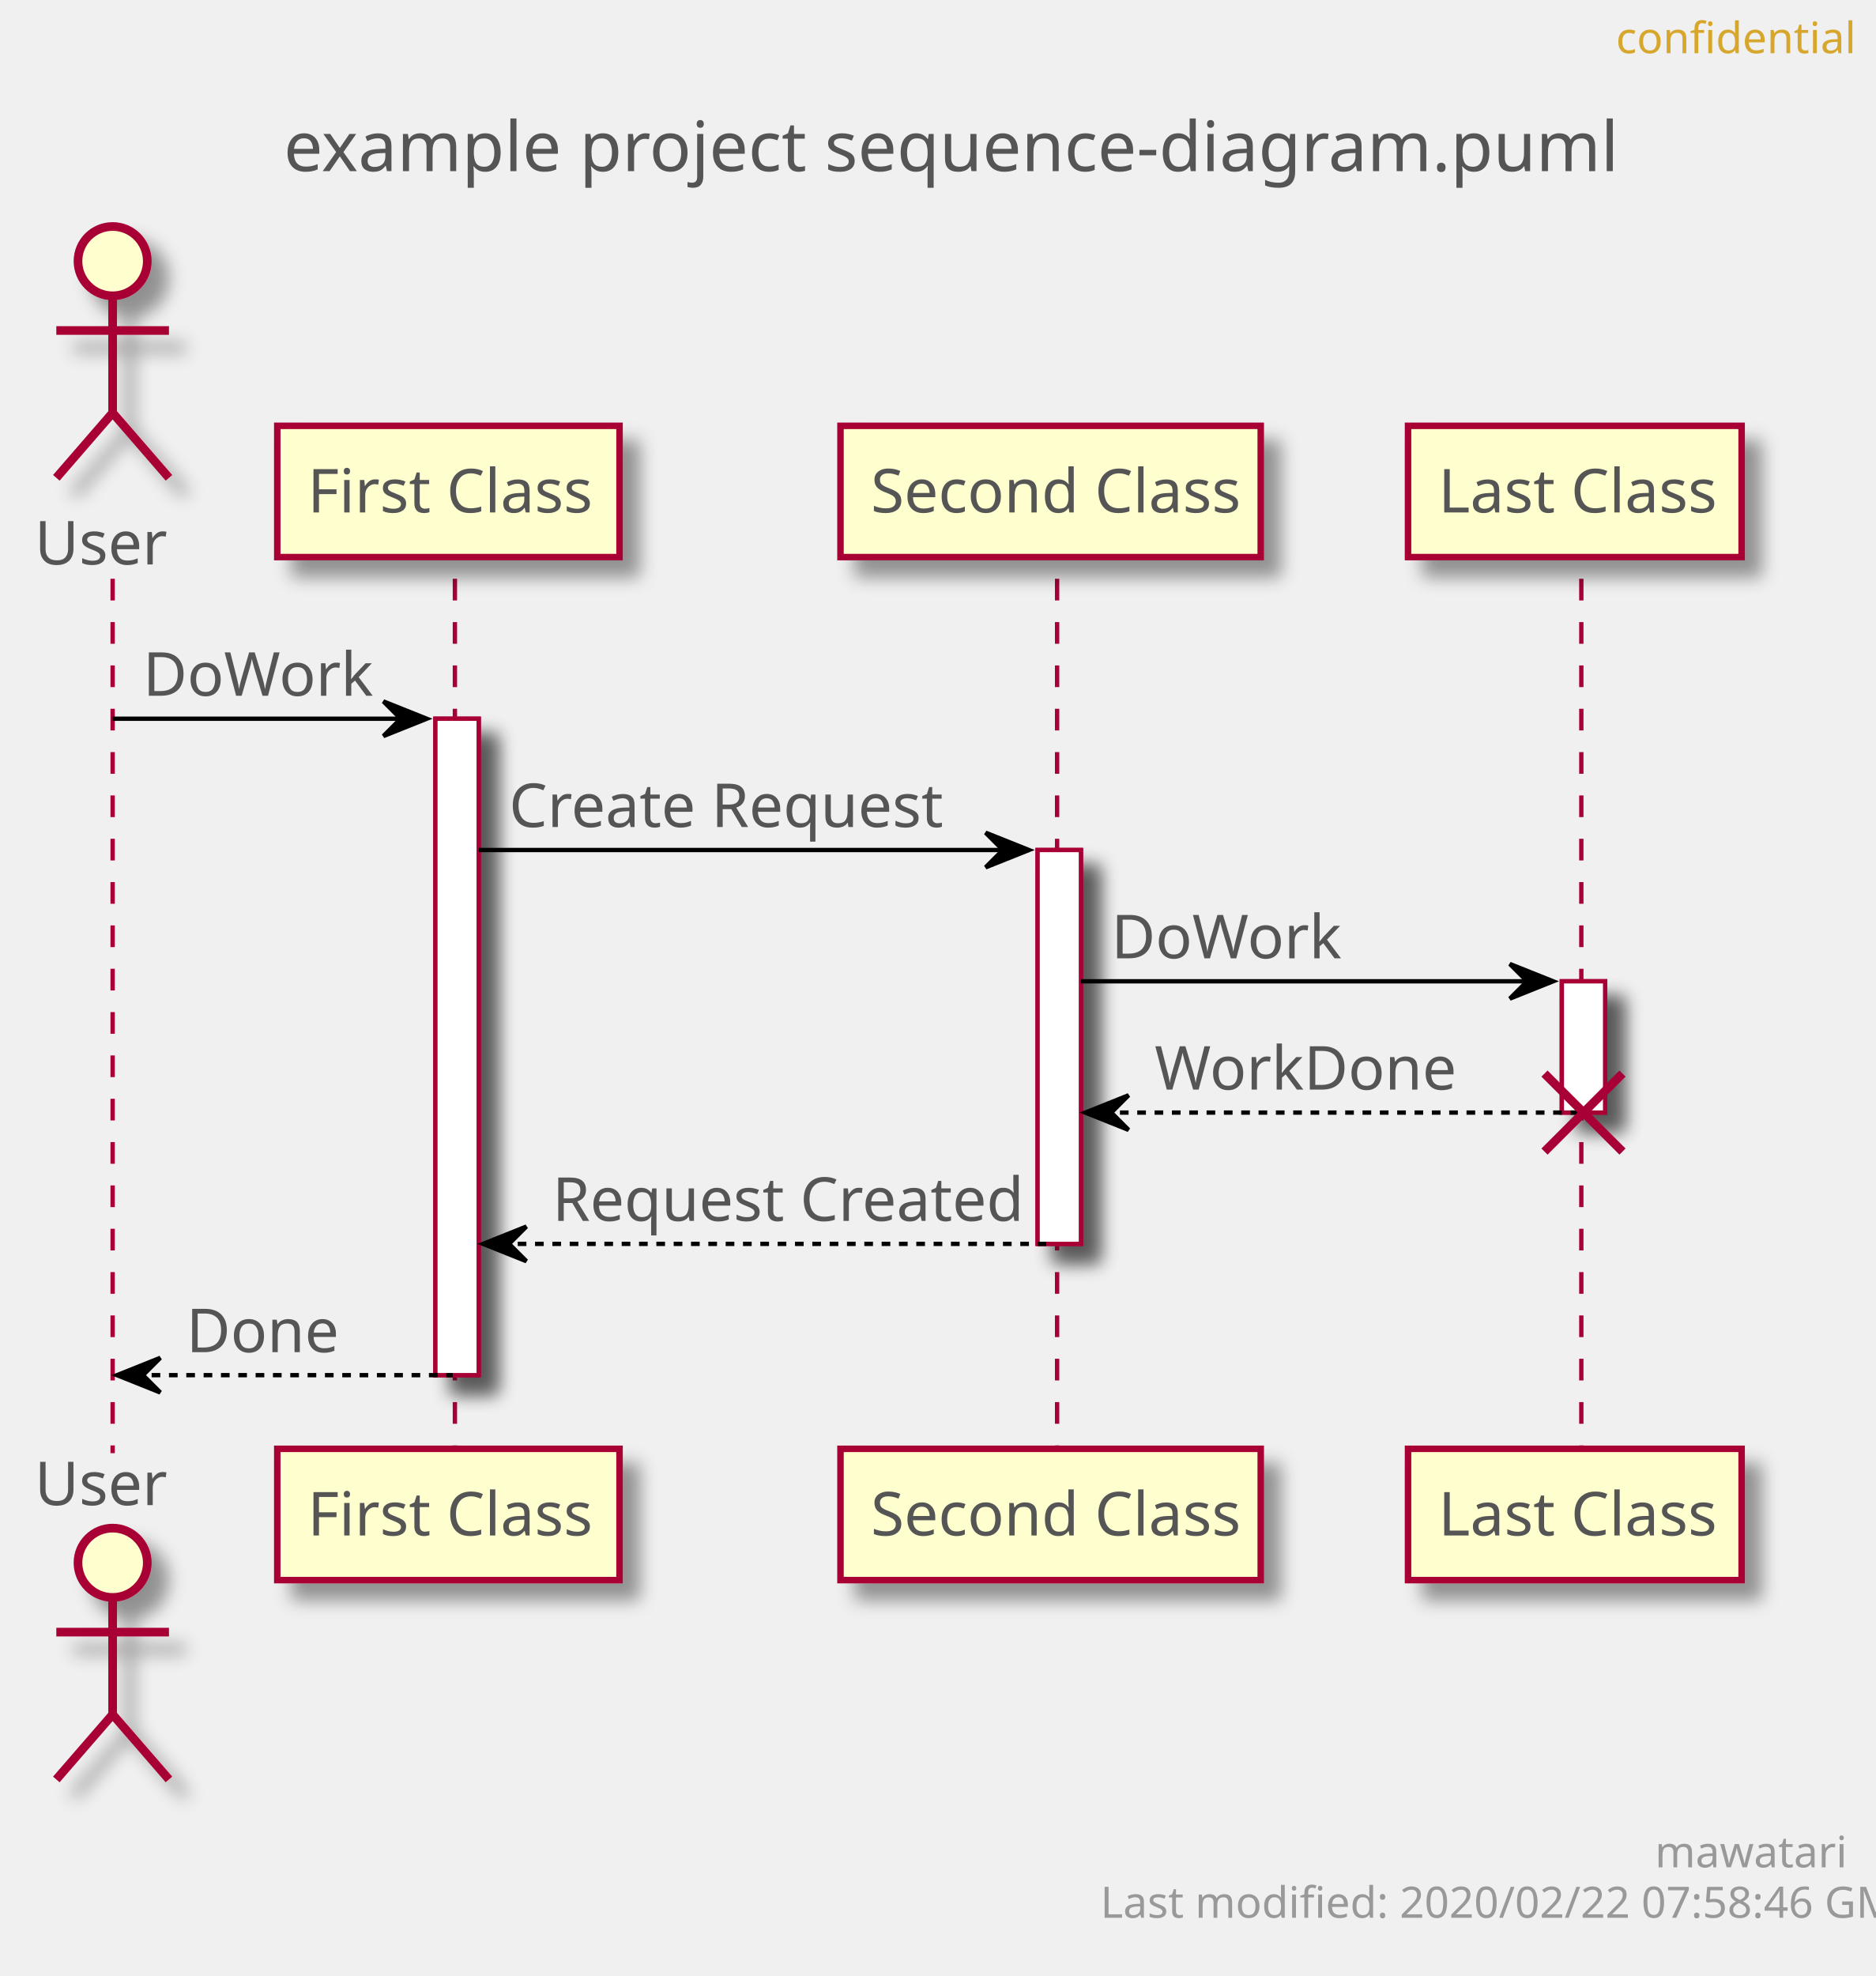
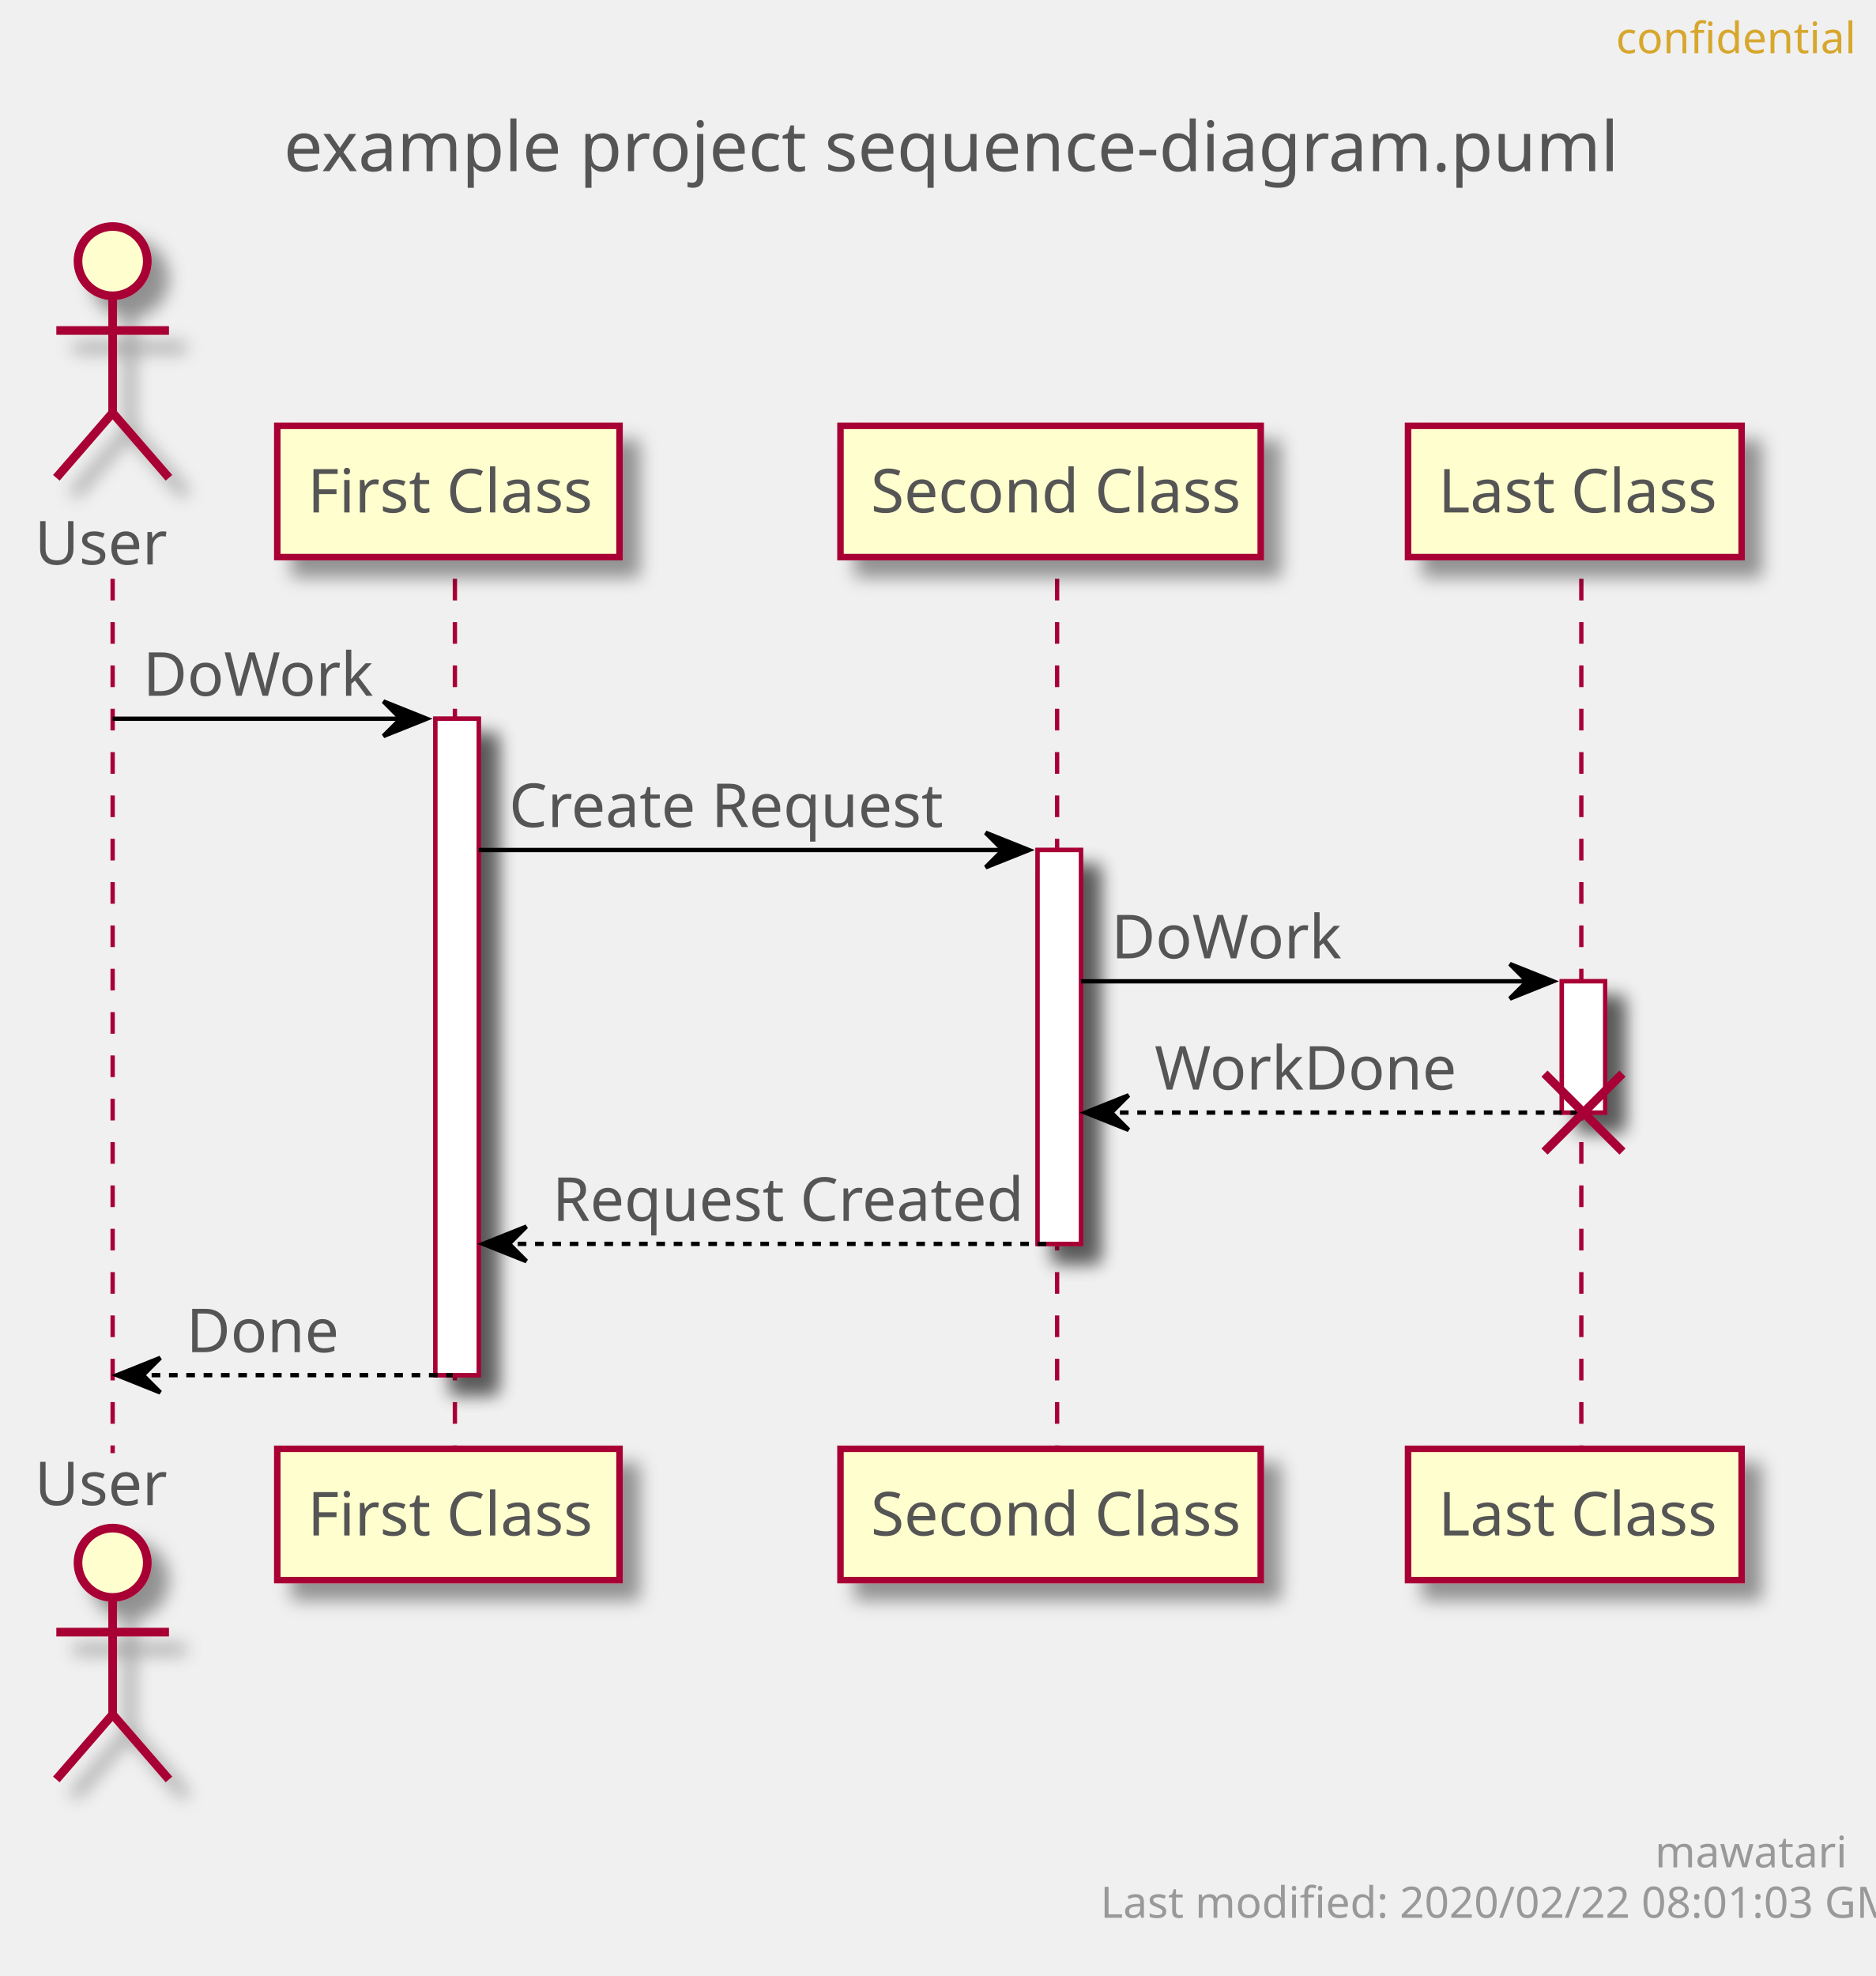
<svg xmlns="http://www.w3.org/2000/svg" contentScriptType="application/ecmascript" contentStyleType="text/css" height="456px" preserveAspectRatio="none" style="width:433px;height:456px;" version="1.1" viewBox="0 0 433 456" width="433px" zoomAndPan="magnify">
  <defs>
-     <filter height="300%" id="fmjoppd056vq3" width="300%" x="-1" y="-1">
+     <filter height="300%" id="f16g6qd77cuvw7" width="300%" x="-1" y="-1">
      <feGaussianBlur result="blurOut" stdDeviation="2.0" />
      <feColorMatrix in="blurOut" result="blurOut2" type="matrix" values="0 0 0 0 0 0 0 0 0 0 0 0 0 0 0 0 0 0 .4 0" />
      <feOffset dx="4.0" dy="4.0" in="blurOut2" result="blurOut3" />
      <feBlend in="SourceGraphic" in2="blurOut3" mode="normal" />
    </filter>
  </defs>
  <g>
    <text fill="#555555" font-family="sans-serif" font-size="16" lengthAdjust="spacingAndGlyphs" textLength="293" x="65.5" y="39.492">example project sequence-diagram.puml</text>
-     <rect fill="#FFFFFF" filter="url(#fmjoppd056vq3)" height="151.484" style="stroke: #A80036; stroke-width: 1.0;" width="10" x="100.5" y="165.859" />
-     <rect fill="#FFFFFF" filter="url(#fmjoppd056vq3)" height="90.891" style="stroke: #A80036; stroke-width: 1.0;" width="10" x="239.5" y="196.156" />
-     <rect fill="#FFFFFF" filter="url(#fmjoppd056vq3)" height="30.297" style="stroke: #A80036; stroke-width: 1.0;" width="10" x="360.5" y="226.453" />
+     <rect fill="#FFFFFF" filter="url(#f16g6qd77cuvw7)" height="151.484" style="stroke: #A80036; stroke-width: 1.0;" width="10" x="100.5" y="165.859" />
+     <rect fill="#FFFFFF" filter="url(#f16g6qd77cuvw7)" height="90.891" style="stroke: #A80036; stroke-width: 1.0;" width="10" x="239.5" y="196.156" />
+     <rect fill="#FFFFFF" filter="url(#f16g6qd77cuvw7)" height="30.297" style="stroke: #A80036; stroke-width: 1.0;" width="10" x="360.5" y="226.453" />
    <line style="stroke: #A80036; stroke-width: 1.0; stroke-dasharray: 5.0,5.0;" x1="26" x2="26" y1="133.562" y2="335.344" />
    <line style="stroke: #A80036; stroke-width: 1.0; stroke-dasharray: 5.0,5.0;" x1="105" x2="105" y1="133.562" y2="335.344" />
    <line style="stroke: #A80036; stroke-width: 1.0; stroke-dasharray: 5.0,5.0;" x1="244" x2="244" y1="133.562" y2="335.344" />
    <line style="stroke: #A80036; stroke-width: 1.0; stroke-dasharray: 5.0,5.0;" x1="365" x2="365" y1="133.562" y2="335.344" />
    <text fill="#555555" font-family="sans-serif" font-size="14" lengthAdjust="spacingAndGlyphs" textLength="30" x="8" y="130.261">User</text>
-     <ellipse cx="26" cy="60.266" fill="#FEFECE" filter="url(#fmjoppd056vq3)" rx="8" ry="8" style="stroke: #A80036; stroke-width: 2.0;" />
-     <path d="M26,68.266 L26,95.266 M13,76.266 L39,76.266 M26,95.266 L13,110.266 M26,95.266 L39,110.266 " fill="none" filter="url(#fmjoppd056vq3)" style="stroke: #A80036; stroke-width: 2.0;" />
+     <ellipse cx="26" cy="60.266" fill="#FEFECE" filter="url(#f16g6qd77cuvw7)" rx="8" ry="8" style="stroke: #A80036; stroke-width: 2.0;" />
+     <path d="M26,68.266 L26,95.266 M13,76.266 L39,76.266 M26,95.266 L13,110.266 M26,95.266 L39,110.266 " fill="none" filter="url(#f16g6qd77cuvw7)" style="stroke: #A80036; stroke-width: 2.0;" />
    <text fill="#555555" font-family="sans-serif" font-size="14" lengthAdjust="spacingAndGlyphs" textLength="30" x="8" y="347.339">User</text>
-     <ellipse cx="26" cy="360.641" fill="#FEFECE" filter="url(#fmjoppd056vq3)" rx="8" ry="8" style="stroke: #A80036; stroke-width: 2.0;" />
-     <path d="M26,368.641 L26,395.641 M13,376.641 L39,376.641 M26,395.641 L13,410.641 M26,395.641 L39,410.641 " fill="none" filter="url(#fmjoppd056vq3)" style="stroke: #A80036; stroke-width: 2.0;" />
-     <rect fill="#FEFECE" filter="url(#fmjoppd056vq3)" height="30.297" style="stroke: #A80036; stroke-width: 1.5;" width="79" x="64" y="98.266" />
+     <ellipse cx="26" cy="360.641" fill="#FEFECE" filter="url(#f16g6qd77cuvw7)" rx="8" ry="8" style="stroke: #A80036; stroke-width: 2.0;" />
+     <path d="M26,368.641 L26,395.641 M13,376.641 L39,376.641 M26,395.641 L13,410.641 M26,395.641 L39,410.641 " fill="none" filter="url(#f16g6qd77cuvw7)" style="stroke: #A80036; stroke-width: 2.0;" />
+     <rect fill="#FEFECE" filter="url(#f16g6qd77cuvw7)" height="30.297" style="stroke: #A80036; stroke-width: 1.5;" width="79" x="64" y="98.266" />
    <text fill="#555555" font-family="sans-serif" font-size="14" lengthAdjust="spacingAndGlyphs" textLength="65" x="71" y="118.261">First Class</text>
-     <rect fill="#FEFECE" filter="url(#fmjoppd056vq3)" height="30.297" style="stroke: #A80036; stroke-width: 1.5;" width="79" x="64" y="334.344" />
+     <rect fill="#FEFECE" filter="url(#f16g6qd77cuvw7)" height="30.297" style="stroke: #A80036; stroke-width: 1.5;" width="79" x="64" y="334.344" />
    <text fill="#555555" font-family="sans-serif" font-size="14" lengthAdjust="spacingAndGlyphs" textLength="65" x="71" y="354.339">First Class</text>
-     <rect fill="#FEFECE" filter="url(#fmjoppd056vq3)" height="30.297" style="stroke: #A80036; stroke-width: 1.5;" width="97" x="194" y="98.266" />
+     <rect fill="#FEFECE" filter="url(#f16g6qd77cuvw7)" height="30.297" style="stroke: #A80036; stroke-width: 1.5;" width="97" x="194" y="98.266" />
    <text fill="#555555" font-family="sans-serif" font-size="14" lengthAdjust="spacingAndGlyphs" textLength="83" x="201" y="118.261">Second Class</text>
-     <rect fill="#FEFECE" filter="url(#fmjoppd056vq3)" height="30.297" style="stroke: #A80036; stroke-width: 1.5;" width="97" x="194" y="334.344" />
+     <rect fill="#FEFECE" filter="url(#f16g6qd77cuvw7)" height="30.297" style="stroke: #A80036; stroke-width: 1.5;" width="97" x="194" y="334.344" />
    <text fill="#555555" font-family="sans-serif" font-size="14" lengthAdjust="spacingAndGlyphs" textLength="83" x="201" y="354.339">Second Class</text>
-     <rect fill="#FEFECE" filter="url(#fmjoppd056vq3)" height="30.297" style="stroke: #A80036; stroke-width: 1.5;" width="77" x="325" y="98.266" />
+     <rect fill="#FEFECE" filter="url(#f16g6qd77cuvw7)" height="30.297" style="stroke: #A80036; stroke-width: 1.5;" width="77" x="325" y="98.266" />
    <text fill="#555555" font-family="sans-serif" font-size="14" lengthAdjust="spacingAndGlyphs" textLength="63" x="332" y="118.261">Last Class</text>
-     <rect fill="#FEFECE" filter="url(#fmjoppd056vq3)" height="30.297" style="stroke: #A80036; stroke-width: 1.5;" width="77" x="325" y="334.344" />
+     <rect fill="#FEFECE" filter="url(#f16g6qd77cuvw7)" height="30.297" style="stroke: #A80036; stroke-width: 1.5;" width="77" x="325" y="334.344" />
    <text fill="#555555" font-family="sans-serif" font-size="14" lengthAdjust="spacingAndGlyphs" textLength="63" x="332" y="354.339">Last Class</text>
-     <rect fill="#FFFFFF" filter="url(#fmjoppd056vq3)" height="151.484" style="stroke: #A80036; stroke-width: 1.0;" width="10" x="100.5" y="165.859" />
-     <rect fill="#FFFFFF" filter="url(#fmjoppd056vq3)" height="90.891" style="stroke: #A80036; stroke-width: 1.0;" width="10" x="239.5" y="196.156" />
-     <rect fill="#FFFFFF" filter="url(#fmjoppd056vq3)" height="30.297" style="stroke: #A80036; stroke-width: 1.0;" width="10" x="360.5" y="226.453" />
+     <rect fill="#FFFFFF" filter="url(#f16g6qd77cuvw7)" height="151.484" style="stroke: #A80036; stroke-width: 1.0;" width="10" x="100.5" y="165.859" />
+     <rect fill="#FFFFFF" filter="url(#f16g6qd77cuvw7)" height="90.891" style="stroke: #A80036; stroke-width: 1.0;" width="10" x="239.5" y="196.156" />
+     <rect fill="#FFFFFF" filter="url(#f16g6qd77cuvw7)" height="30.297" style="stroke: #A80036; stroke-width: 1.0;" width="10" x="360.5" y="226.453" />
    <polygon fill="#000000" points="88.5,161.859,98.5,165.859,88.5,169.859,92.5,165.859" style="stroke: #000000; stroke-width: 1.0;" />
    <line style="stroke: #000000; stroke-width: 1.0;" x1="26" x2="94.5" y1="165.859" y2="165.859" />
    <text fill="#555555" font-family="sans-serif" font-size="14" lengthAdjust="spacingAndGlyphs" textLength="51" x="33" y="160.558">DoWork</text>
    <polygon fill="#000000" points="227.5,192.156,237.5,196.156,227.5,200.156,231.5,196.156" style="stroke: #000000; stroke-width: 1.0;" />
    <line style="stroke: #000000; stroke-width: 1.0;" x1="110.5" x2="233.5" y1="196.156" y2="196.156" />
    <text fill="#555555" font-family="sans-serif" font-size="14" lengthAdjust="spacingAndGlyphs" textLength="97" x="117.5" y="190.855">Create Request</text>
    <polygon fill="#000000" points="348.5,222.453,358.5,226.453,348.5,230.453,352.5,226.453" style="stroke: #000000; stroke-width: 1.0;" />
    <line style="stroke: #000000; stroke-width: 1.0;" x1="249.5" x2="354.5" y1="226.453" y2="226.453" />
    <text fill="#555555" font-family="sans-serif" font-size="14" lengthAdjust="spacingAndGlyphs" textLength="51" x="256.5" y="221.151">DoWork</text>
    <polygon fill="#000000" points="260.5,252.75,250.5,256.75,260.5,260.75,256.5,256.75" style="stroke: #000000; stroke-width: 1.0;" />
    <line style="stroke: #000000; stroke-width: 1.0; stroke-dasharray: 2.0,2.0;" x1="254.5" x2="364.5" y1="256.75" y2="256.75" />
    <text fill="#555555" font-family="sans-serif" font-size="14" lengthAdjust="spacingAndGlyphs" textLength="67" x="266.5" y="251.448">WorkDone</text>
    <line style="stroke: #A80036; stroke-width: 2.0;" x1="356.5" x2="374.5" y1="247.75" y2="265.75" />
    <line style="stroke: #A80036; stroke-width: 2.0;" x1="356.5" x2="374.5" y1="265.75" y2="247.75" />
    <polygon fill="#000000" points="121.5,283.047,111.5,287.047,121.5,291.047,117.5,287.047" style="stroke: #000000; stroke-width: 1.0;" />
    <line style="stroke: #000000; stroke-width: 1.0; stroke-dasharray: 2.0,2.0;" x1="115.5" x2="243.5" y1="287.047" y2="287.047" />
    <text fill="#555555" font-family="sans-serif" font-size="14" lengthAdjust="spacingAndGlyphs" textLength="105" x="127.5" y="281.745">Request Created</text>
    <polygon fill="#000000" points="37,313.344,27,317.344,37,321.344,33,317.344" style="stroke: #000000; stroke-width: 1.0;" />
    <line style="stroke: #000000; stroke-width: 1.0; stroke-dasharray: 2.0,2.0;" x1="31" x2="104.5" y1="317.344" y2="317.344" />
    <text fill="#555555" font-family="sans-serif" font-size="14" lengthAdjust="spacingAndGlyphs" textLength="34" x="43" y="312.042">Done</text>
    <text fill="#D7A72D" font-family="sans-serif" font-size="10" lengthAdjust="spacingAndGlyphs" textLength="48" x="373" y="12.282">confidential</text>
    <text fill="#999999" font-family="sans-serif" font-size="10" lengthAdjust="spacingAndGlyphs" textLength="39" x="382" y="430.923">mawatari</text>
-     <text fill="#999999" font-family="sans-serif" font-size="10" lengthAdjust="spacingAndGlyphs" textLength="167" x="254" y="442.563">Last modified: 2020/02/22 07:58:46 GMT</text>
+     <text fill="#999999" font-family="sans-serif" font-size="10" lengthAdjust="spacingAndGlyphs" textLength="167" x="254" y="442.563">Last modified: 2020/02/22 08:01:03 GMT</text>
  </g>
</svg>
